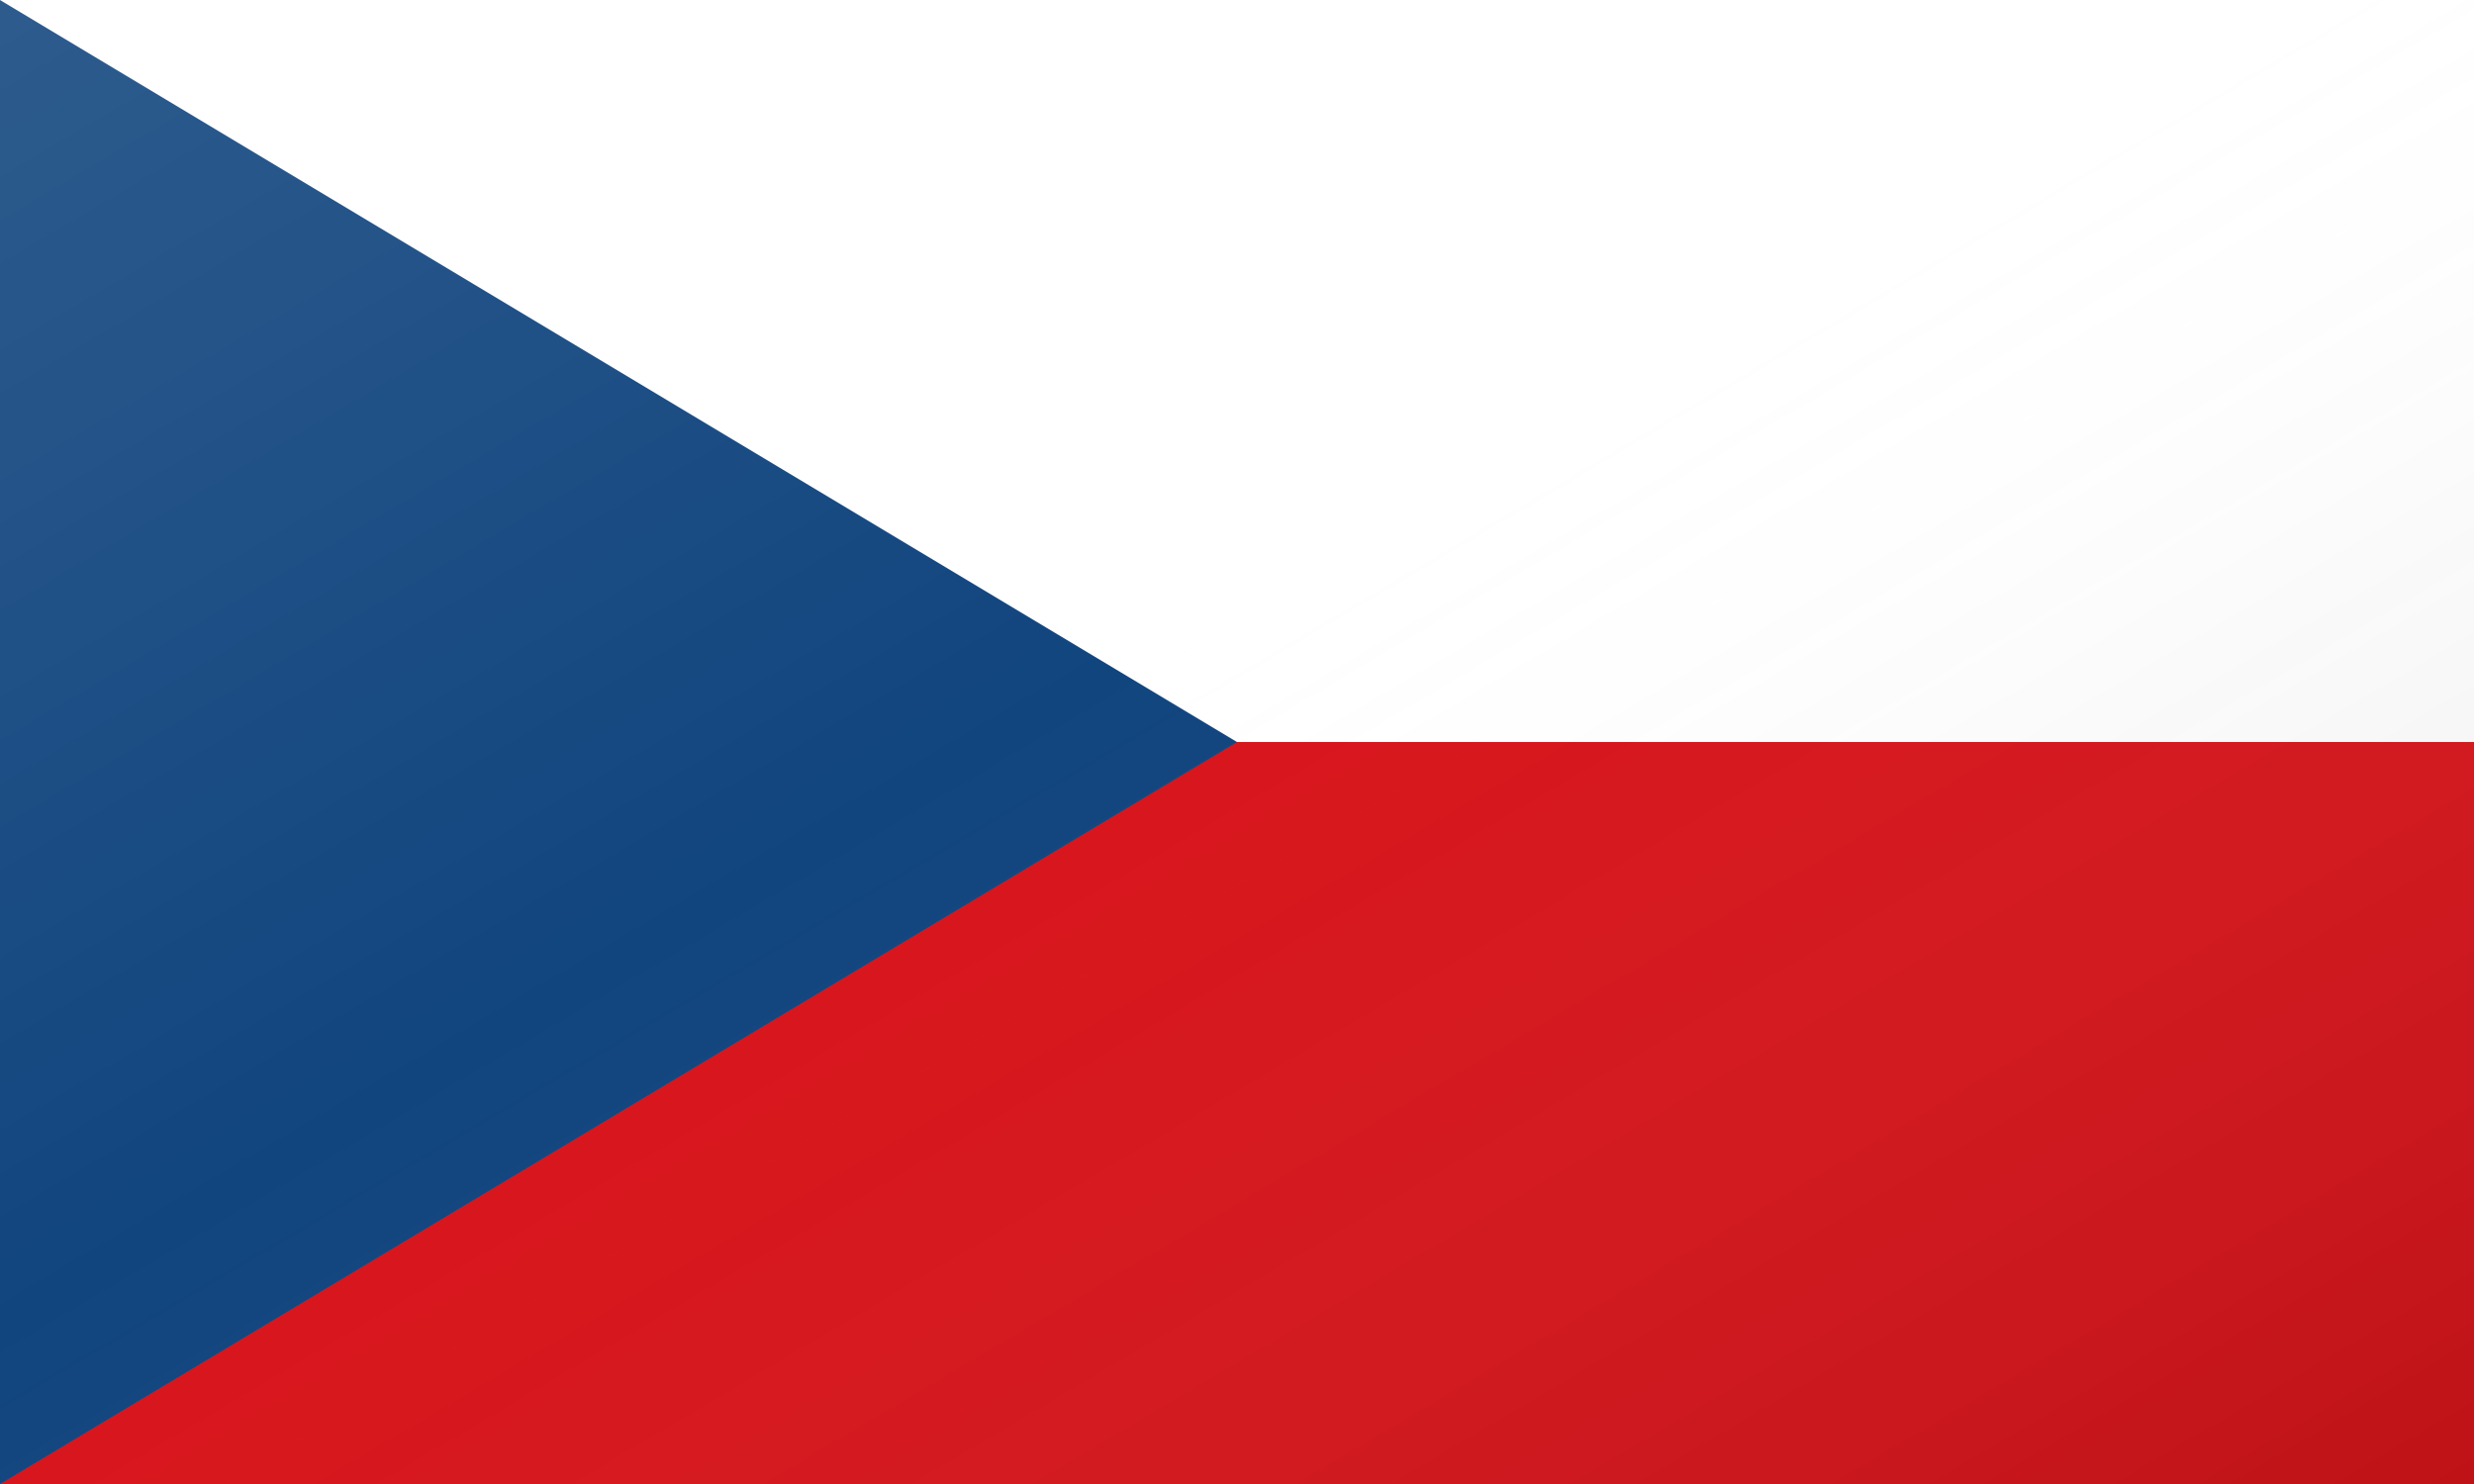
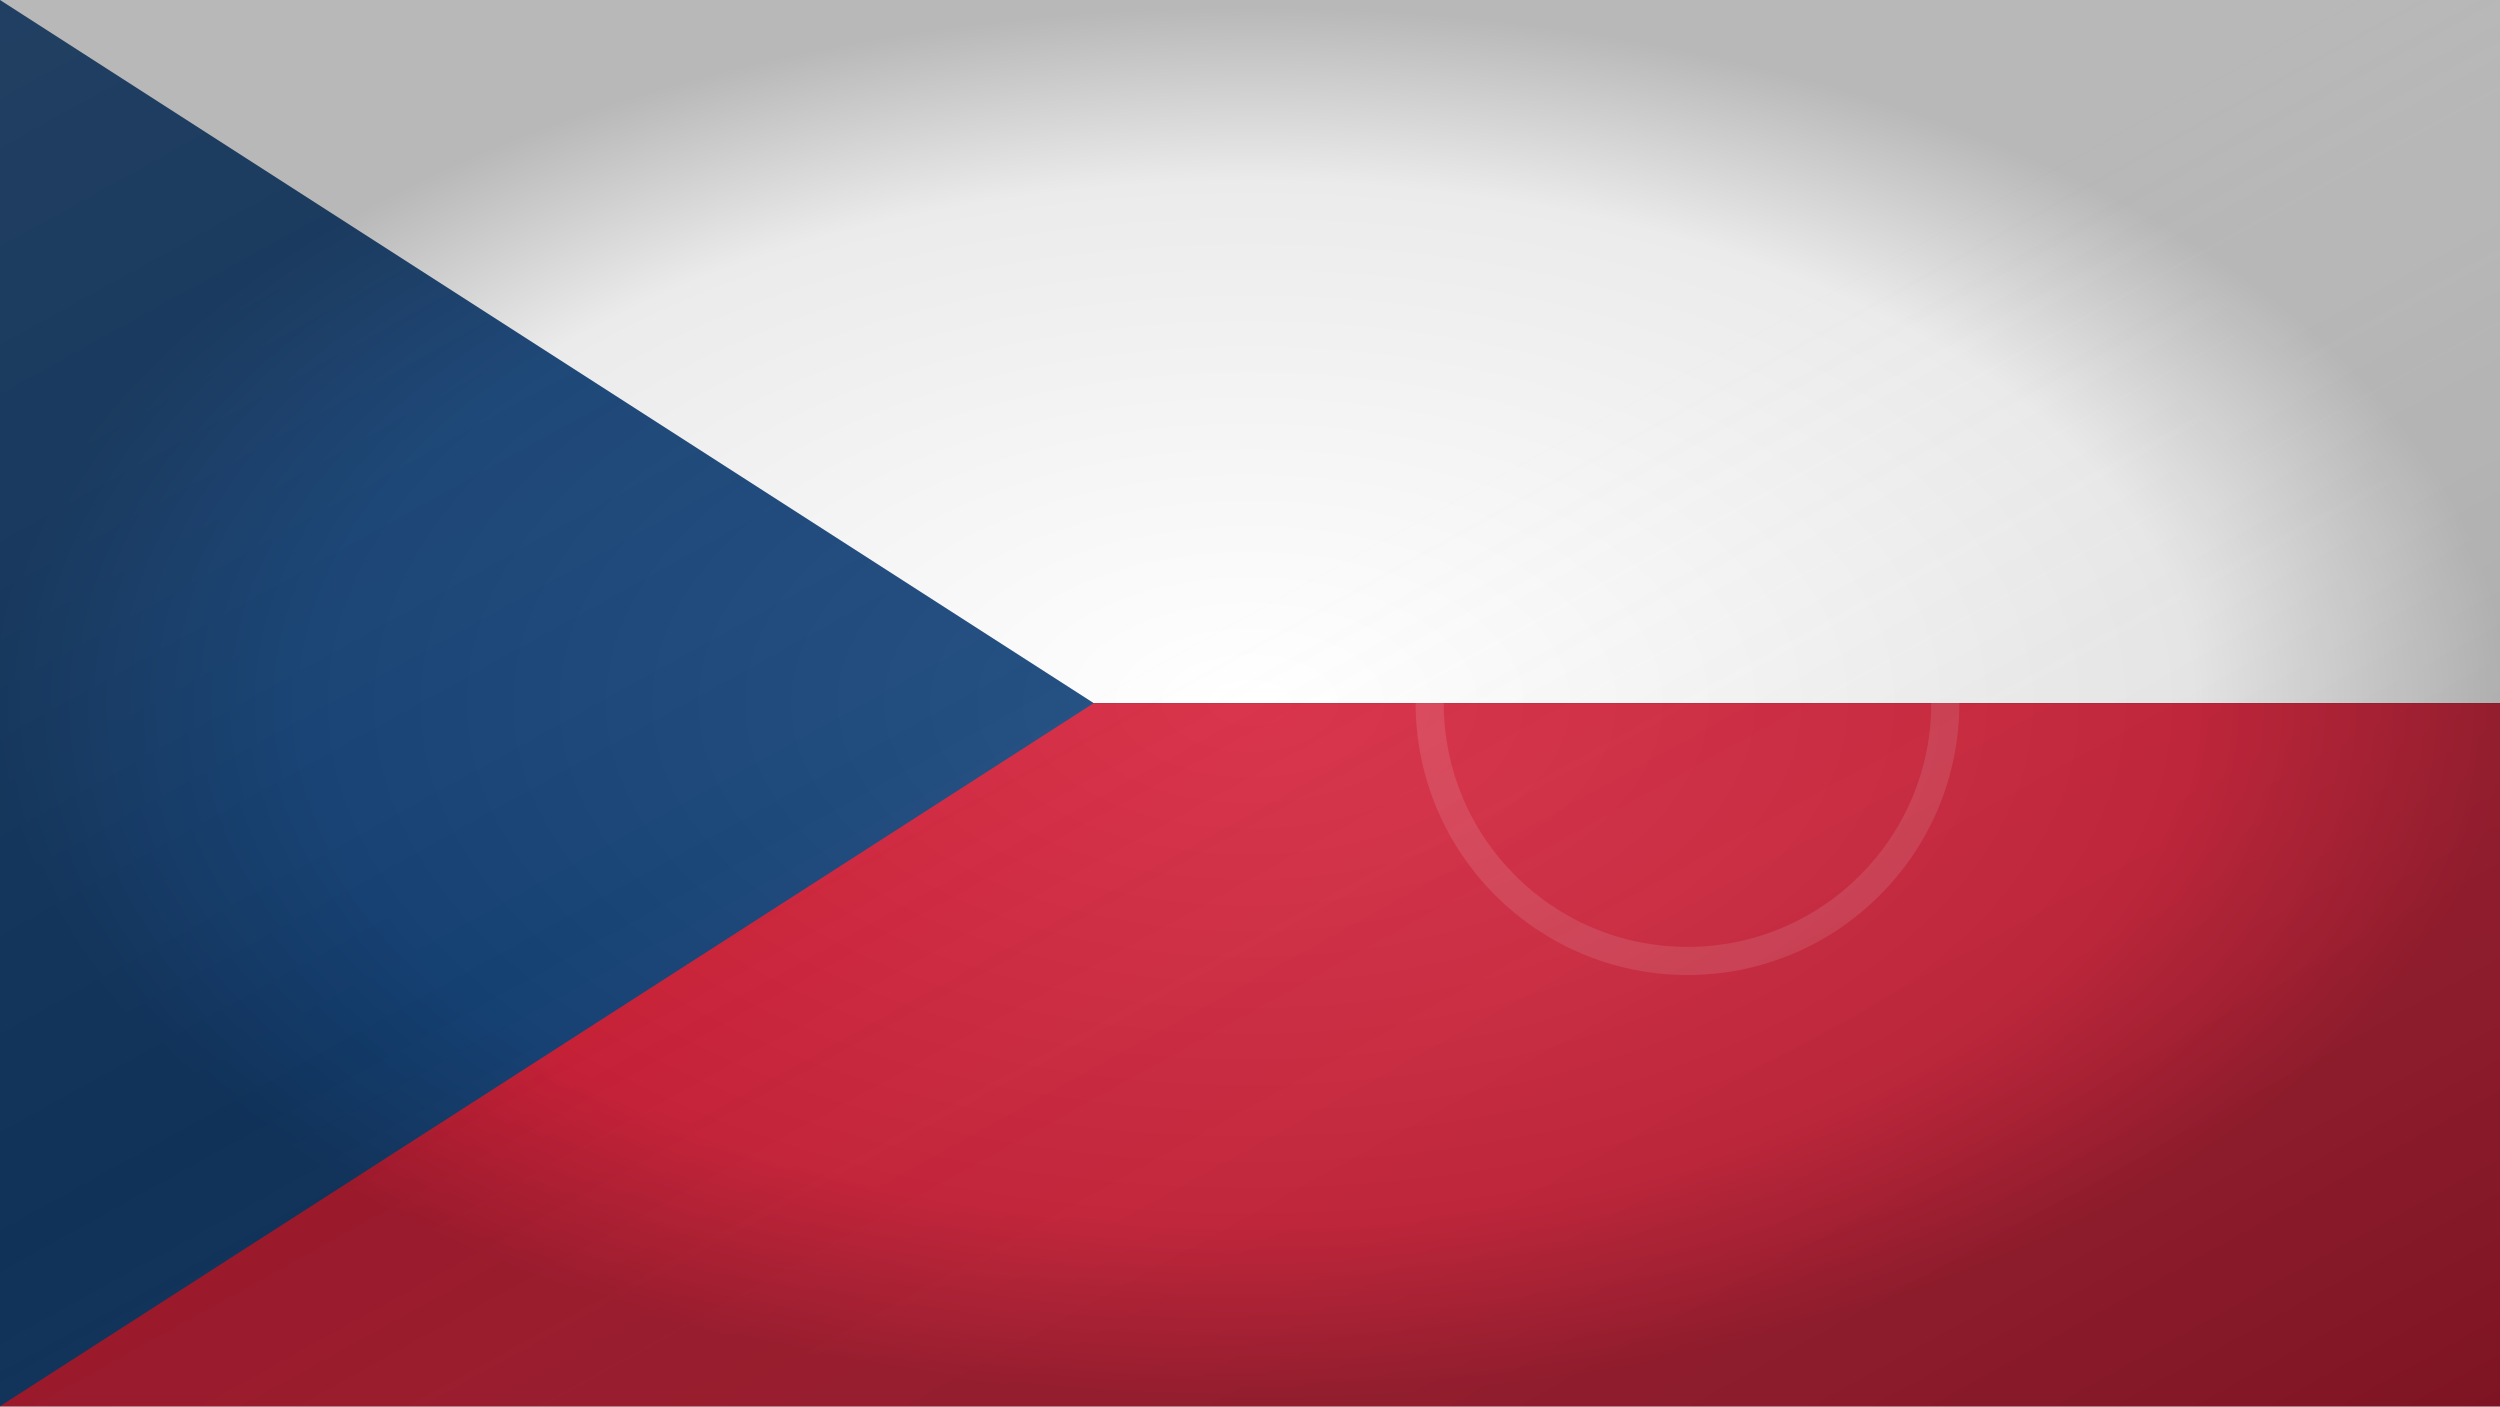
- <svg xmlns="http://www.w3.org/2000/svg" viewBox="0 0 100 60" preserveAspectRatio="none">
+ <svg xmlns="http://www.w3.org/2000/svg" viewBox="0 0 1600 900" preserveAspectRatio="xMidYMid slice">
  <defs>
-     <linearGradient id="shine" x1="0" y1="0" x2="1" y2="1">
-       <stop offset="0" stop-color="#fff" stop-opacity=".12" />
+     <linearGradient id="shade" x1="0" y1="0" x2="1" y2="1">
+       <stop offset="0" stop-color="#fff" stop-opacity=".10" />
      <stop offset=".45" stop-color="#fff" stop-opacity="0" />
-       <stop offset="1" stop-color="#000" stop-opacity=".12" />
+       <stop offset="1" stop-color="#000" stop-opacity=".18" />
    </linearGradient>
+     <radialGradient id="v">
+       <stop offset="0" stop-color="#fff" stop-opacity=".08" />
+       <stop offset=".75" stop-color="#000" stop-opacity=".08" />
+       <stop offset="1" stop-color="#000" stop-opacity=".28" />
+     </radialGradient>
  </defs>
-   <path fill="#fff" d="M0 0h100v30H0z" />
-   <path fill="#d7141a" d="M0 30h100v30H0z" />
-   <path fill="#11457e" d="M0 0l50 30L0 60z" />
-   <rect width="100" height="60" fill="url(#shine)" />
+   <rect width="1600" height="900" fill="#111" />
+   <rect width="1600" height="450" fill="#fff" />
+   <rect y="450" width="1600" height="450" fill="#d5213a" />
+   <path d="M0 0L700 450 0 900Z" fill="#16457b" />
+   <circle cx="1080" cy="450" r="165" fill="none" stroke="#fff" stroke-opacity=".12" stroke-width="18" />
+   <rect width="1600" height="900" fill="url(#shade)" />
+   <rect width="1600" height="900" fill="url(#v)" />
</svg>
